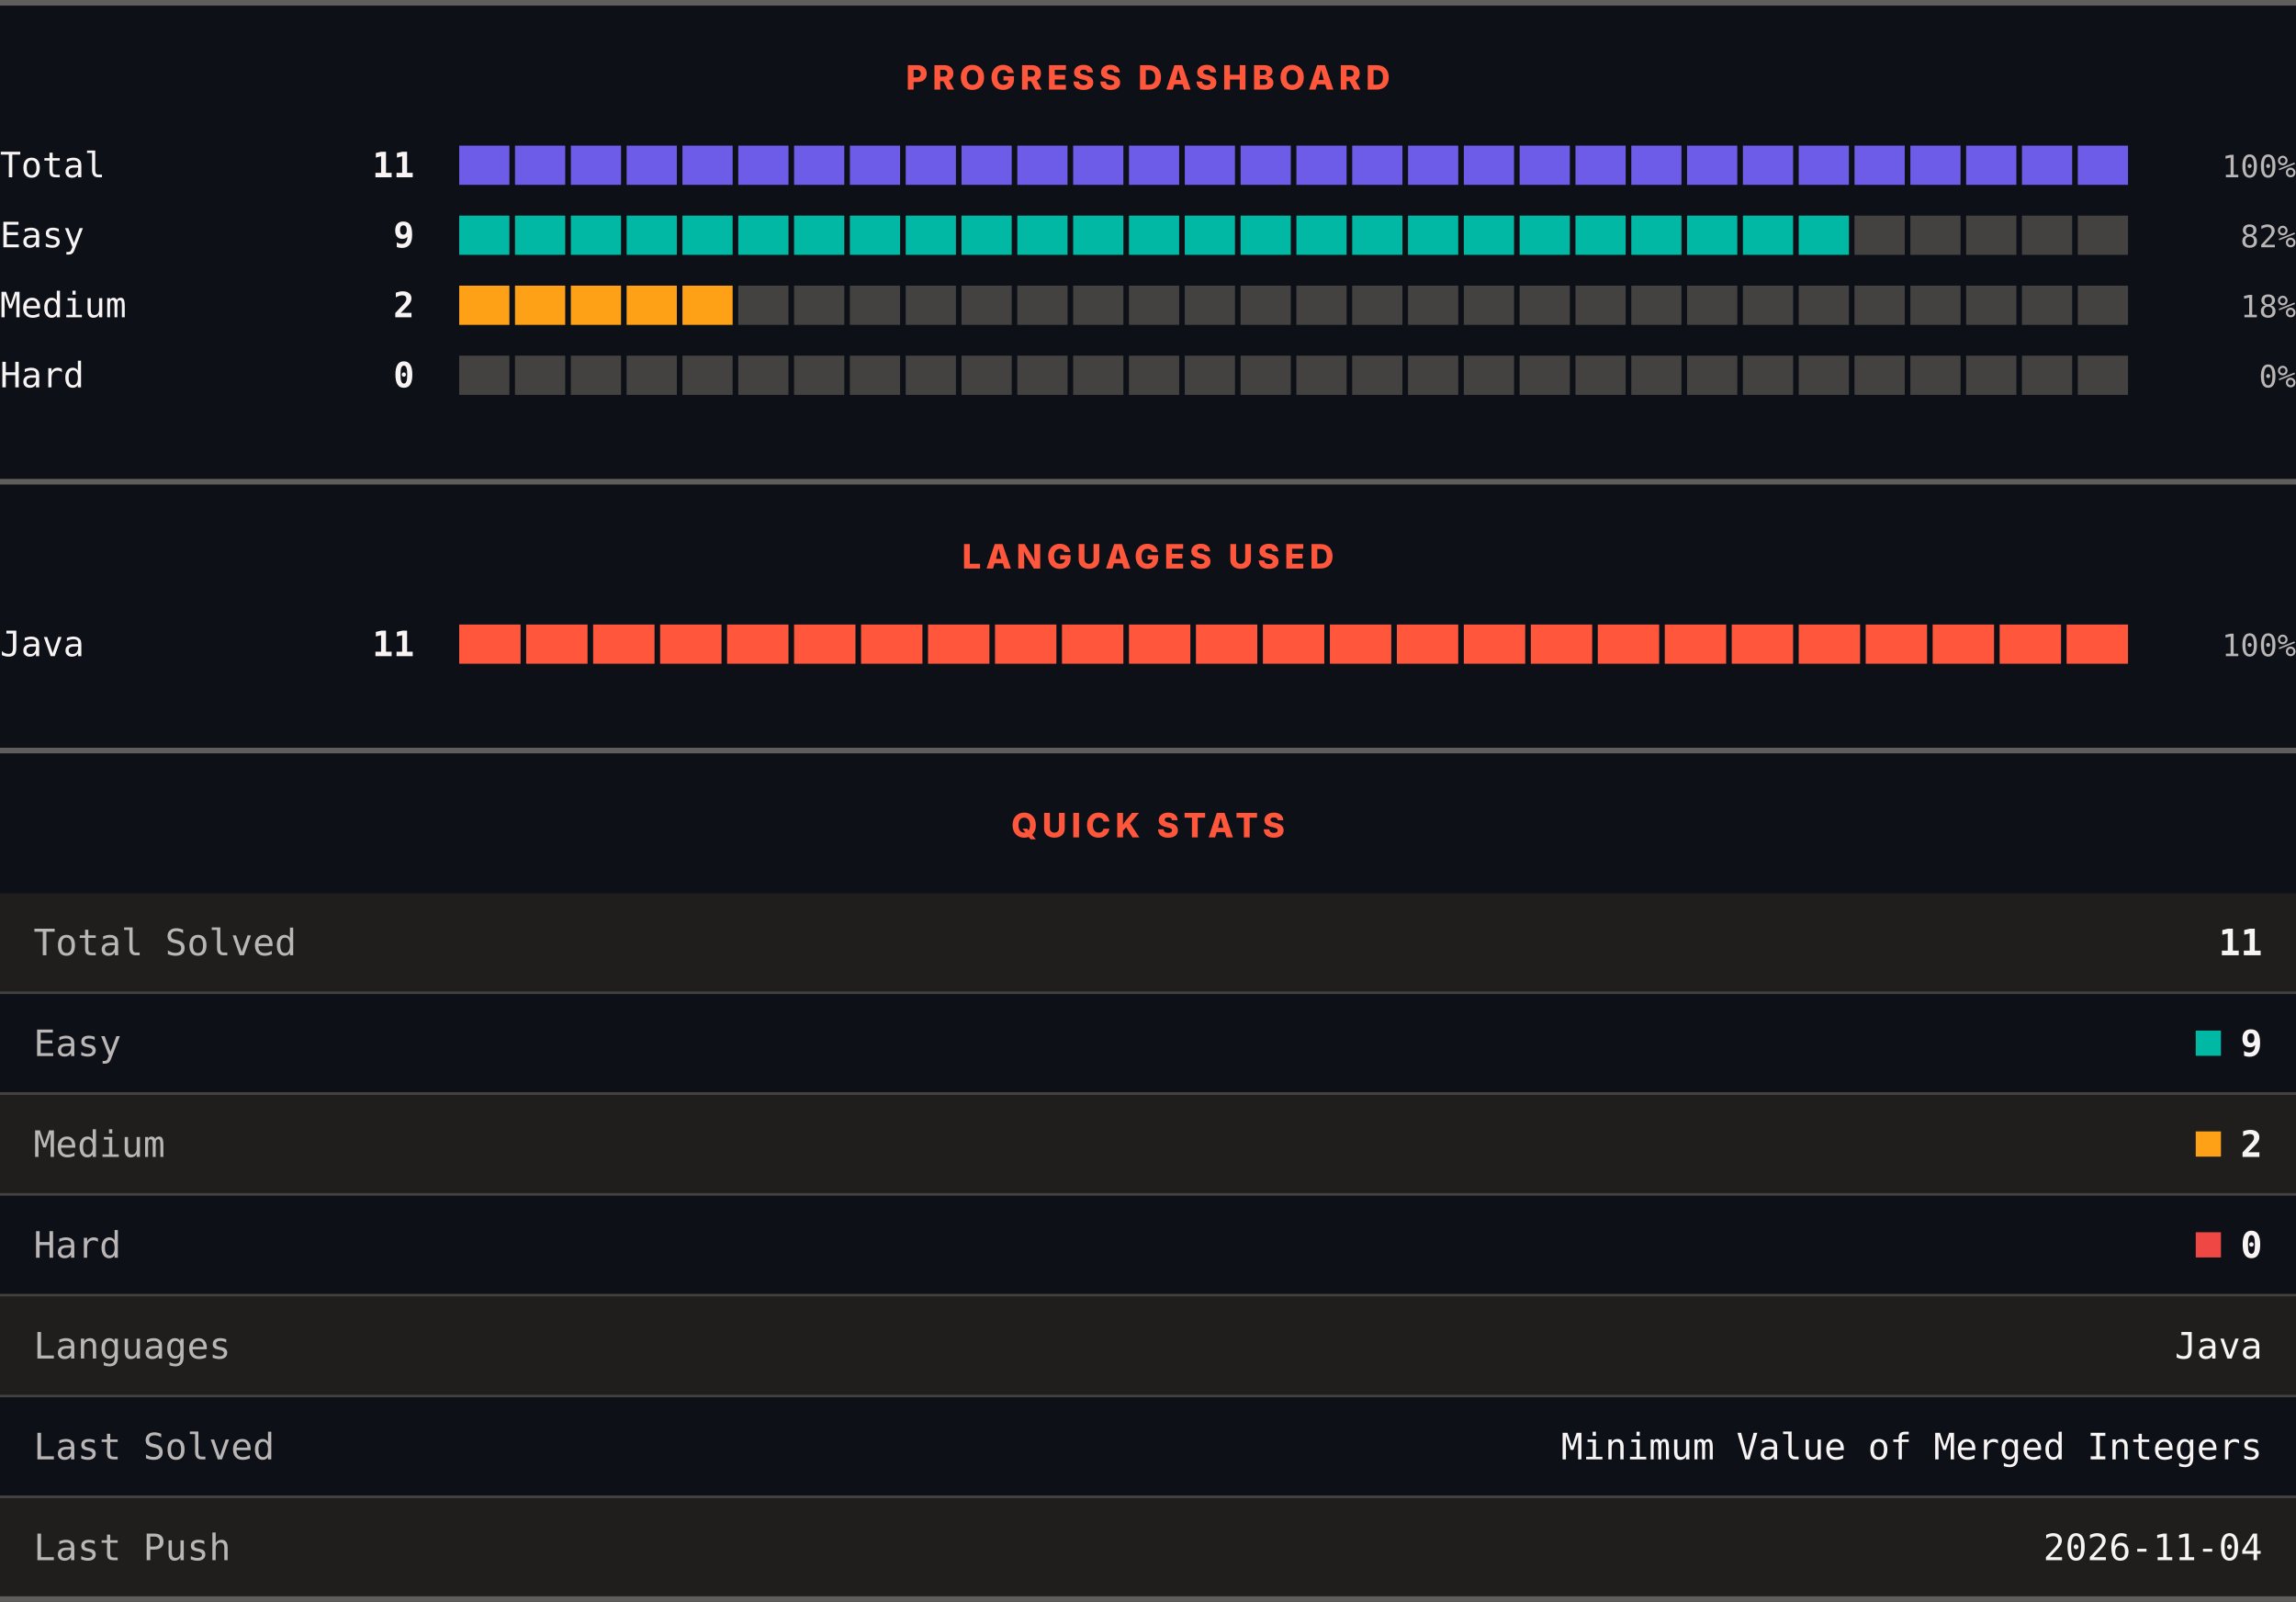
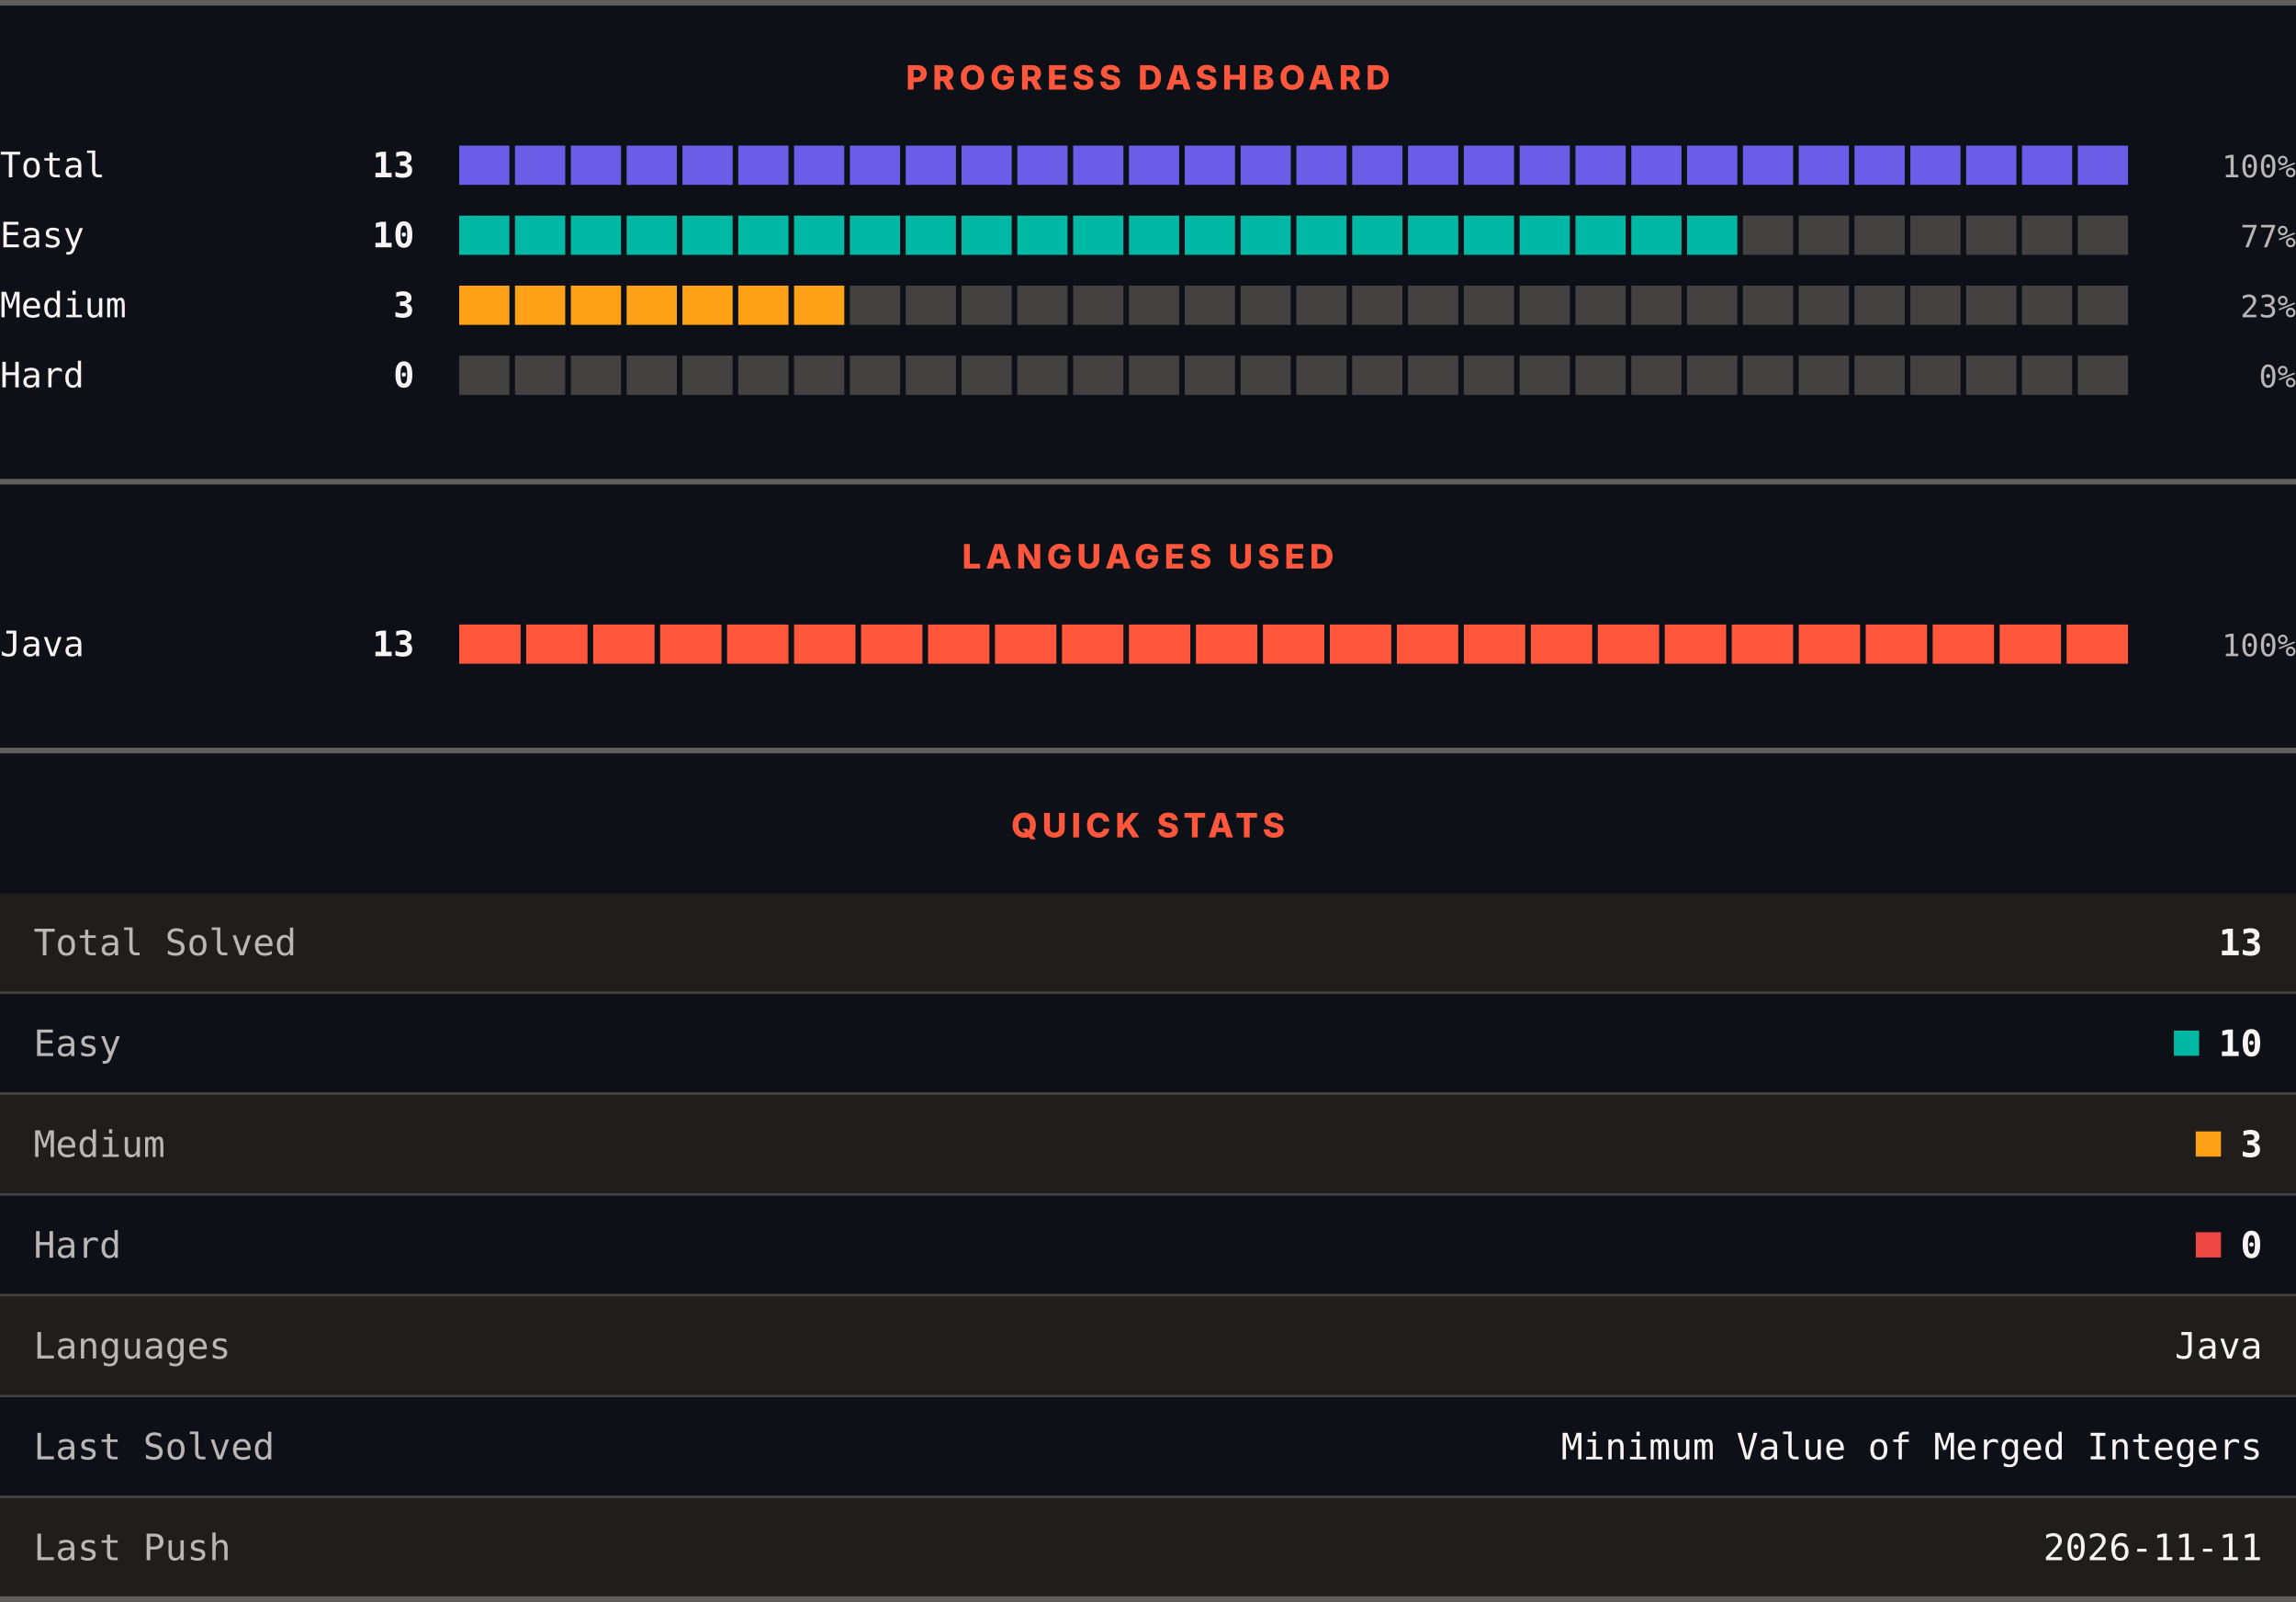
<svg xmlns="http://www.w3.org/2000/svg" width="820" height="572" viewBox="0 0 820 572" role="img" aria-label="LeetCode progress, languages and quick stats">
  <rect width="820" height="572" fill="#0d1117" />
  <rect x="0" y="0" width="820" height="2" fill="#605d5d" />
  <text x="410" y="32" text-anchor="middle" font-family="Archivo, system-ui, -apple-system, Segoe UI, sans-serif" font-size="12" font-weight="800" letter-spacing="1.68" fill="#ff563c">PROGRESS DASHBOARD</text>
  <text x="0" y="63.3" font-family="ui-monospace, SFMono-Regular, Menlo, Consolas, monospace" font-size="12.5" fill="#f8f4f4">Total</text>
-   <text x="148" y="63.3" text-anchor="end" font-family="ui-monospace, SFMono-Regular, Menlo, Consolas, monospace" font-size="12.5" font-weight="700" fill="#f8f4f4">11</text>
+   <text x="148" y="63.3" text-anchor="end" font-family="ui-monospace, SFMono-Regular, Menlo, Consolas, monospace" font-size="12.5" font-weight="700" fill="#f8f4f4">13</text>
  <rect x="164.00" y="52" width="17.93" height="14" fill="#6c5ce7" />
  <rect x="183.93" y="52" width="17.93" height="14" fill="#6c5ce7" />
  <rect x="203.87" y="52" width="17.93" height="14" fill="#6c5ce7" />
  <rect x="223.80" y="52" width="17.93" height="14" fill="#6c5ce7" />
  <rect x="243.73" y="52" width="17.93" height="14" fill="#6c5ce7" />
  <rect x="263.67" y="52" width="17.93" height="14" fill="#6c5ce7" />
  <rect x="283.60" y="52" width="17.93" height="14" fill="#6c5ce7" />
  <rect x="303.53" y="52" width="17.93" height="14" fill="#6c5ce7" />
  <rect x="323.47" y="52" width="17.93" height="14" fill="#6c5ce7" />
  <rect x="343.40" y="52" width="17.93" height="14" fill="#6c5ce7" />
  <rect x="363.33" y="52" width="17.93" height="14" fill="#6c5ce7" />
  <rect x="383.27" y="52" width="17.93" height="14" fill="#6c5ce7" />
  <rect x="403.20" y="52" width="17.93" height="14" fill="#6c5ce7" />
  <rect x="423.13" y="52" width="17.93" height="14" fill="#6c5ce7" />
  <rect x="443.07" y="52" width="17.93" height="14" fill="#6c5ce7" />
  <rect x="463.00" y="52" width="17.93" height="14" fill="#6c5ce7" />
  <rect x="482.93" y="52" width="17.93" height="14" fill="#6c5ce7" />
  <rect x="502.87" y="52" width="17.93" height="14" fill="#6c5ce7" />
  <rect x="522.80" y="52" width="17.93" height="14" fill="#6c5ce7" />
  <rect x="542.73" y="52" width="17.93" height="14" fill="#6c5ce7" />
  <rect x="562.67" y="52" width="17.93" height="14" fill="#6c5ce7" />
  <rect x="582.60" y="52" width="17.93" height="14" fill="#6c5ce7" />
  <rect x="602.53" y="52" width="17.93" height="14" fill="#6c5ce7" />
  <rect x="622.47" y="52" width="17.93" height="14" fill="#6c5ce7" />
  <rect x="642.40" y="52" width="17.93" height="14" fill="#6c5ce7" />
  <rect x="662.33" y="52" width="17.93" height="14" fill="#6c5ce7" />
  <rect x="682.27" y="52" width="17.93" height="14" fill="#6c5ce7" />
  <rect x="702.20" y="52" width="17.93" height="14" fill="#6c5ce7" />
  <rect x="722.13" y="52" width="17.93" height="14" fill="#6c5ce7" />
  <rect x="742.07" y="52" width="17.93" height="14" fill="#6c5ce7" />
  <text x="820" y="63.3" text-anchor="end" font-family="ui-monospace, SFMono-Regular, Menlo, Consolas, monospace" font-size="11" fill="#bab6b6">100%</text>
  <text x="0" y="88.3" font-family="ui-monospace, SFMono-Regular, Menlo, Consolas, monospace" font-size="12.5" fill="#f8f4f4">Easy</text>
-   <text x="148" y="88.3" text-anchor="end" font-family="ui-monospace, SFMono-Regular, Menlo, Consolas, monospace" font-size="12.5" font-weight="700" fill="#f8f4f4">9</text>
+   <text x="148" y="88.3" text-anchor="end" font-family="ui-monospace, SFMono-Regular, Menlo, Consolas, monospace" font-size="12.5" font-weight="700" fill="#f8f4f4">10</text>
  <rect x="164.00" y="77" width="17.93" height="14" fill="#00b8a3" />
  <rect x="183.93" y="77" width="17.93" height="14" fill="#00b8a3" />
  <rect x="203.87" y="77" width="17.93" height="14" fill="#00b8a3" />
  <rect x="223.80" y="77" width="17.93" height="14" fill="#00b8a3" />
  <rect x="243.73" y="77" width="17.93" height="14" fill="#00b8a3" />
  <rect x="263.67" y="77" width="17.93" height="14" fill="#00b8a3" />
  <rect x="283.60" y="77" width="17.93" height="14" fill="#00b8a3" />
  <rect x="303.53" y="77" width="17.93" height="14" fill="#00b8a3" />
  <rect x="323.47" y="77" width="17.93" height="14" fill="#00b8a3" />
  <rect x="343.40" y="77" width="17.93" height="14" fill="#00b8a3" />
  <rect x="363.33" y="77" width="17.93" height="14" fill="#00b8a3" />
  <rect x="383.27" y="77" width="17.93" height="14" fill="#00b8a3" />
  <rect x="403.20" y="77" width="17.93" height="14" fill="#00b8a3" />
  <rect x="423.13" y="77" width="17.93" height="14" fill="#00b8a3" />
  <rect x="443.07" y="77" width="17.93" height="14" fill="#00b8a3" />
  <rect x="463.00" y="77" width="17.93" height="14" fill="#00b8a3" />
  <rect x="482.93" y="77" width="17.93" height="14" fill="#00b8a3" />
  <rect x="502.87" y="77" width="17.93" height="14" fill="#00b8a3" />
  <rect x="522.80" y="77" width="17.93" height="14" fill="#00b8a3" />
  <rect x="542.73" y="77" width="17.93" height="14" fill="#00b8a3" />
  <rect x="562.67" y="77" width="17.93" height="14" fill="#00b8a3" />
  <rect x="582.60" y="77" width="17.93" height="14" fill="#00b8a3" />
  <rect x="602.53" y="77" width="17.93" height="14" fill="#00b8a3" />
-   <rect x="622.47" y="77" width="17.93" height="14" fill="#00b8a3" />
-   <rect x="642.40" y="77" width="17.93" height="14" fill="#00b8a3" />
+   <rect x="622.47" y="77" width="17.93" height="14" fill="#444141" />
+   <rect x="642.40" y="77" width="17.93" height="14" fill="#444141" />
  <rect x="662.33" y="77" width="17.93" height="14" fill="#444141" />
  <rect x="682.27" y="77" width="17.93" height="14" fill="#444141" />
  <rect x="702.20" y="77" width="17.93" height="14" fill="#444141" />
  <rect x="722.13" y="77" width="17.93" height="14" fill="#444141" />
  <rect x="742.07" y="77" width="17.93" height="14" fill="#444141" />
-   <text x="820" y="88.3" text-anchor="end" font-family="ui-monospace, SFMono-Regular, Menlo, Consolas, monospace" font-size="11" fill="#bab6b6">82%</text>
+   <text x="820" y="88.3" text-anchor="end" font-family="ui-monospace, SFMono-Regular, Menlo, Consolas, monospace" font-size="11" fill="#bab6b6">77%</text>
  <text x="0" y="113.3" font-family="ui-monospace, SFMono-Regular, Menlo, Consolas, monospace" font-size="12.5" fill="#f8f4f4">Medium</text>
-   <text x="148" y="113.3" text-anchor="end" font-family="ui-monospace, SFMono-Regular, Menlo, Consolas, monospace" font-size="12.5" font-weight="700" fill="#f8f4f4">2</text>
+   <text x="148" y="113.3" text-anchor="end" font-family="ui-monospace, SFMono-Regular, Menlo, Consolas, monospace" font-size="12.5" font-weight="700" fill="#f8f4f4">3</text>
  <rect x="164.00" y="102" width="17.93" height="14" fill="#ffa116" />
  <rect x="183.93" y="102" width="17.93" height="14" fill="#ffa116" />
  <rect x="203.87" y="102" width="17.93" height="14" fill="#ffa116" />
  <rect x="223.80" y="102" width="17.93" height="14" fill="#ffa116" />
  <rect x="243.73" y="102" width="17.93" height="14" fill="#ffa116" />
-   <rect x="263.67" y="102" width="17.93" height="14" fill="#444141" />
-   <rect x="283.60" y="102" width="17.93" height="14" fill="#444141" />
+   <rect x="263.67" y="102" width="17.93" height="14" fill="#ffa116" />
+   <rect x="283.60" y="102" width="17.93" height="14" fill="#ffa116" />
  <rect x="303.53" y="102" width="17.93" height="14" fill="#444141" />
  <rect x="323.47" y="102" width="17.93" height="14" fill="#444141" />
  <rect x="343.40" y="102" width="17.93" height="14" fill="#444141" />
  <rect x="363.33" y="102" width="17.93" height="14" fill="#444141" />
  <rect x="383.27" y="102" width="17.93" height="14" fill="#444141" />
  <rect x="403.20" y="102" width="17.93" height="14" fill="#444141" />
  <rect x="423.13" y="102" width="17.93" height="14" fill="#444141" />
  <rect x="443.07" y="102" width="17.93" height="14" fill="#444141" />
  <rect x="463.00" y="102" width="17.93" height="14" fill="#444141" />
  <rect x="482.93" y="102" width="17.93" height="14" fill="#444141" />
  <rect x="502.87" y="102" width="17.93" height="14" fill="#444141" />
  <rect x="522.80" y="102" width="17.93" height="14" fill="#444141" />
  <rect x="542.73" y="102" width="17.93" height="14" fill="#444141" />
  <rect x="562.67" y="102" width="17.93" height="14" fill="#444141" />
  <rect x="582.60" y="102" width="17.93" height="14" fill="#444141" />
  <rect x="602.53" y="102" width="17.93" height="14" fill="#444141" />
  <rect x="622.47" y="102" width="17.93" height="14" fill="#444141" />
  <rect x="642.40" y="102" width="17.93" height="14" fill="#444141" />
  <rect x="662.33" y="102" width="17.93" height="14" fill="#444141" />
  <rect x="682.27" y="102" width="17.93" height="14" fill="#444141" />
  <rect x="702.20" y="102" width="17.93" height="14" fill="#444141" />
  <rect x="722.13" y="102" width="17.93" height="14" fill="#444141" />
  <rect x="742.07" y="102" width="17.93" height="14" fill="#444141" />
-   <text x="820" y="113.3" text-anchor="end" font-family="ui-monospace, SFMono-Regular, Menlo, Consolas, monospace" font-size="11" fill="#bab6b6">18%</text>
+   <text x="820" y="113.3" text-anchor="end" font-family="ui-monospace, SFMono-Regular, Menlo, Consolas, monospace" font-size="11" fill="#bab6b6">23%</text>
  <text x="0" y="138.3" font-family="ui-monospace, SFMono-Regular, Menlo, Consolas, monospace" font-size="12.5" fill="#f8f4f4">Hard</text>
  <text x="148" y="138.3" text-anchor="end" font-family="ui-monospace, SFMono-Regular, Menlo, Consolas, monospace" font-size="12.5" font-weight="700" fill="#f8f4f4">0</text>
  <rect x="164.00" y="127" width="17.93" height="14" fill="#444141" />
  <rect x="183.93" y="127" width="17.93" height="14" fill="#444141" />
  <rect x="203.87" y="127" width="17.93" height="14" fill="#444141" />
  <rect x="223.80" y="127" width="17.93" height="14" fill="#444141" />
  <rect x="243.73" y="127" width="17.93" height="14" fill="#444141" />
  <rect x="263.67" y="127" width="17.93" height="14" fill="#444141" />
  <rect x="283.60" y="127" width="17.93" height="14" fill="#444141" />
  <rect x="303.53" y="127" width="17.93" height="14" fill="#444141" />
  <rect x="323.47" y="127" width="17.93" height="14" fill="#444141" />
  <rect x="343.40" y="127" width="17.93" height="14" fill="#444141" />
  <rect x="363.33" y="127" width="17.93" height="14" fill="#444141" />
  <rect x="383.27" y="127" width="17.93" height="14" fill="#444141" />
  <rect x="403.20" y="127" width="17.93" height="14" fill="#444141" />
  <rect x="423.13" y="127" width="17.93" height="14" fill="#444141" />
  <rect x="443.07" y="127" width="17.93" height="14" fill="#444141" />
  <rect x="463.00" y="127" width="17.93" height="14" fill="#444141" />
  <rect x="482.93" y="127" width="17.93" height="14" fill="#444141" />
  <rect x="502.87" y="127" width="17.93" height="14" fill="#444141" />
  <rect x="522.80" y="127" width="17.93" height="14" fill="#444141" />
  <rect x="542.73" y="127" width="17.93" height="14" fill="#444141" />
  <rect x="562.67" y="127" width="17.93" height="14" fill="#444141" />
  <rect x="582.60" y="127" width="17.93" height="14" fill="#444141" />
  <rect x="602.53" y="127" width="17.93" height="14" fill="#444141" />
  <rect x="622.47" y="127" width="17.93" height="14" fill="#444141" />
  <rect x="642.40" y="127" width="17.93" height="14" fill="#444141" />
  <rect x="662.33" y="127" width="17.93" height="14" fill="#444141" />
  <rect x="682.27" y="127" width="17.93" height="14" fill="#444141" />
  <rect x="702.20" y="127" width="17.93" height="14" fill="#444141" />
  <rect x="722.13" y="127" width="17.93" height="14" fill="#444141" />
  <rect x="742.07" y="127" width="17.93" height="14" fill="#444141" />
  <text x="820" y="138.3" text-anchor="end" font-family="ui-monospace, SFMono-Regular, Menlo, Consolas, monospace" font-size="11" fill="#bab6b6">0%</text>
  <rect x="0" y="171" width="820" height="2" fill="#605d5d" />
  <text x="410" y="203" text-anchor="middle" font-family="Archivo, system-ui, -apple-system, Segoe UI, sans-serif" font-size="12" font-weight="800" letter-spacing="1.68" fill="#ff563c">LANGUAGES USED</text>
  <text x="0" y="234.3" font-family="ui-monospace, SFMono-Regular, Menlo, Consolas, monospace" font-size="12.5" fill="#f8f4f4">Java</text>
-   <text x="148" y="234.3" text-anchor="end" font-family="ui-monospace, SFMono-Regular, Menlo, Consolas, monospace" font-size="12.5" font-weight="700" fill="#f8f4f4">11</text>
+   <text x="148" y="234.3" text-anchor="end" font-family="ui-monospace, SFMono-Regular, Menlo, Consolas, monospace" font-size="12.5" font-weight="700" fill="#f8f4f4">13</text>
  <rect x="164.00" y="223" width="21.92" height="14" fill="#ff563c" />
  <rect x="187.92" y="223" width="21.92" height="14" fill="#ff563c" />
  <rect x="211.84" y="223" width="21.92" height="14" fill="#ff563c" />
  <rect x="235.76" y="223" width="21.92" height="14" fill="#ff563c" />
  <rect x="259.68" y="223" width="21.92" height="14" fill="#ff563c" />
  <rect x="283.60" y="223" width="21.92" height="14" fill="#ff563c" />
  <rect x="307.52" y="223" width="21.92" height="14" fill="#ff563c" />
  <rect x="331.44" y="223" width="21.92" height="14" fill="#ff563c" />
  <rect x="355.36" y="223" width="21.92" height="14" fill="#ff563c" />
  <rect x="379.28" y="223" width="21.92" height="14" fill="#ff563c" />
  <rect x="403.20" y="223" width="21.92" height="14" fill="#ff563c" />
  <rect x="427.12" y="223" width="21.92" height="14" fill="#ff563c" />
  <rect x="451.04" y="223" width="21.92" height="14" fill="#ff563c" />
  <rect x="474.96" y="223" width="21.92" height="14" fill="#ff563c" />
  <rect x="498.88" y="223" width="21.92" height="14" fill="#ff563c" />
  <rect x="522.80" y="223" width="21.92" height="14" fill="#ff563c" />
  <rect x="546.72" y="223" width="21.92" height="14" fill="#ff563c" />
  <rect x="570.64" y="223" width="21.92" height="14" fill="#ff563c" />
  <rect x="594.56" y="223" width="21.92" height="14" fill="#ff563c" />
  <rect x="618.48" y="223" width="21.92" height="14" fill="#ff563c" />
  <rect x="642.40" y="223" width="21.92" height="14" fill="#ff563c" />
  <rect x="666.32" y="223" width="21.92" height="14" fill="#ff563c" />
  <rect x="690.24" y="223" width="21.92" height="14" fill="#ff563c" />
  <rect x="714.16" y="223" width="21.92" height="14" fill="#ff563c" />
  <rect x="738.08" y="223" width="21.92" height="14" fill="#ff563c" />
  <text x="820" y="234.3" text-anchor="end" font-family="ui-monospace, SFMono-Regular, Menlo, Consolas, monospace" font-size="11" fill="#bab6b6">100%</text>
  <rect x="0" y="267" width="820" height="2" fill="#605d5d" />
  <text x="410" y="299" text-anchor="middle" font-family="Archivo, system-ui, -apple-system, Segoe UI, sans-serif" font-size="12" font-weight="800" letter-spacing="1.68" fill="#ff563c">QUICK STATS</text>
  <rect x="0" y="319" width="820" height="35" fill="#201e1d" />
  <text x="12" y="341.1" font-family="ui-monospace, SFMono-Regular, Menlo, Consolas, monospace" font-size="13" fill="#bab6b6">Total Solved</text>
-   <text x="808" y="341.1" text-anchor="end" font-family="ui-monospace, SFMono-Regular, Menlo, Consolas, monospace" font-size="13" font-weight="700" fill="#f8f4f4">11</text>
+   <text x="808" y="341.1" text-anchor="end" font-family="ui-monospace, SFMono-Regular, Menlo, Consolas, monospace" font-size="13" font-weight="700" fill="#f8f4f4">13</text>
  <rect x="0" y="354" width="820" height="1" fill="#444141" />
  <rect x="0" y="355" width="820" height="35" fill="#0d1117" />
  <text x="12" y="377.1" font-family="ui-monospace, SFMono-Regular, Menlo, Consolas, monospace" font-size="13" fill="#bab6b6">Easy</text>
-   <rect x="784.2" y="368" width="9" height="9" fill="#00b8a3" />
-   <text x="808" y="377.1" text-anchor="end" font-family="ui-monospace, SFMono-Regular, Menlo, Consolas, monospace" font-size="13" font-weight="700" fill="#f8f4f4">9</text>
+   <rect x="776.4" y="368" width="9" height="9" fill="#00b8a3" />
+   <text x="808" y="377.1" text-anchor="end" font-family="ui-monospace, SFMono-Regular, Menlo, Consolas, monospace" font-size="13" font-weight="700" fill="#f8f4f4">10</text>
  <rect x="0" y="390" width="820" height="1" fill="#444141" />
  <rect x="0" y="391" width="820" height="35" fill="#201e1d" />
  <text x="12" y="413.1" font-family="ui-monospace, SFMono-Regular, Menlo, Consolas, monospace" font-size="13" fill="#bab6b6">Medium</text>
  <rect x="784.2" y="404" width="9" height="9" fill="#ffa116" />
-   <text x="808" y="413.1" text-anchor="end" font-family="ui-monospace, SFMono-Regular, Menlo, Consolas, monospace" font-size="13" font-weight="700" fill="#f8f4f4">2</text>
+   <text x="808" y="413.1" text-anchor="end" font-family="ui-monospace, SFMono-Regular, Menlo, Consolas, monospace" font-size="13" font-weight="700" fill="#f8f4f4">3</text>
  <rect x="0" y="426" width="820" height="1" fill="#444141" />
  <rect x="0" y="427" width="820" height="35" fill="#0d1117" />
  <text x="12" y="449.1" font-family="ui-monospace, SFMono-Regular, Menlo, Consolas, monospace" font-size="13" fill="#bab6b6">Hard</text>
  <rect x="784.2" y="440" width="9" height="9" fill="#ef4743" />
  <text x="808" y="449.1" text-anchor="end" font-family="ui-monospace, SFMono-Regular, Menlo, Consolas, monospace" font-size="13" font-weight="700" fill="#f8f4f4">0</text>
  <rect x="0" y="462" width="820" height="1" fill="#444141" />
  <rect x="0" y="463" width="820" height="35" fill="#201e1d" />
  <text x="12" y="485.1" font-family="ui-monospace, SFMono-Regular, Menlo, Consolas, monospace" font-size="13" fill="#bab6b6">Languages</text>
  <text x="808" y="485.1" text-anchor="end" font-family="ui-monospace, SFMono-Regular, Menlo, Consolas, monospace" font-size="13" fill="#f8f4f4">Java</text>
  <rect x="0" y="498" width="820" height="1" fill="#444141" />
  <rect x="0" y="499" width="820" height="35" fill="#0d1117" />
  <text x="12" y="521.1" font-family="ui-monospace, SFMono-Regular, Menlo, Consolas, monospace" font-size="13" fill="#bab6b6">Last Solved</text>
  <text x="808" y="521.1" text-anchor="end" font-family="ui-monospace, SFMono-Regular, Menlo, Consolas, monospace" font-size="13" fill="#f8f4f4">Minimum Value of Merged Integers</text>
  <rect x="0" y="534" width="820" height="1" fill="#444141" />
  <rect x="0" y="535" width="820" height="35" fill="#201e1d" />
  <text x="12" y="557.1" font-family="ui-monospace, SFMono-Regular, Menlo, Consolas, monospace" font-size="13" fill="#bab6b6">Last Push</text>
-   <text x="808" y="557.1" text-anchor="end" font-family="ui-monospace, SFMono-Regular, Menlo, Consolas, monospace" font-size="13" fill="#f8f4f4">2026-11-04</text>
+   <text x="808" y="557.1" text-anchor="end" font-family="ui-monospace, SFMono-Regular, Menlo, Consolas, monospace" font-size="13" fill="#f8f4f4">2026-11-11</text>
  <rect x="0" y="570" width="820" height="2" fill="#605d5d" />
</svg>
